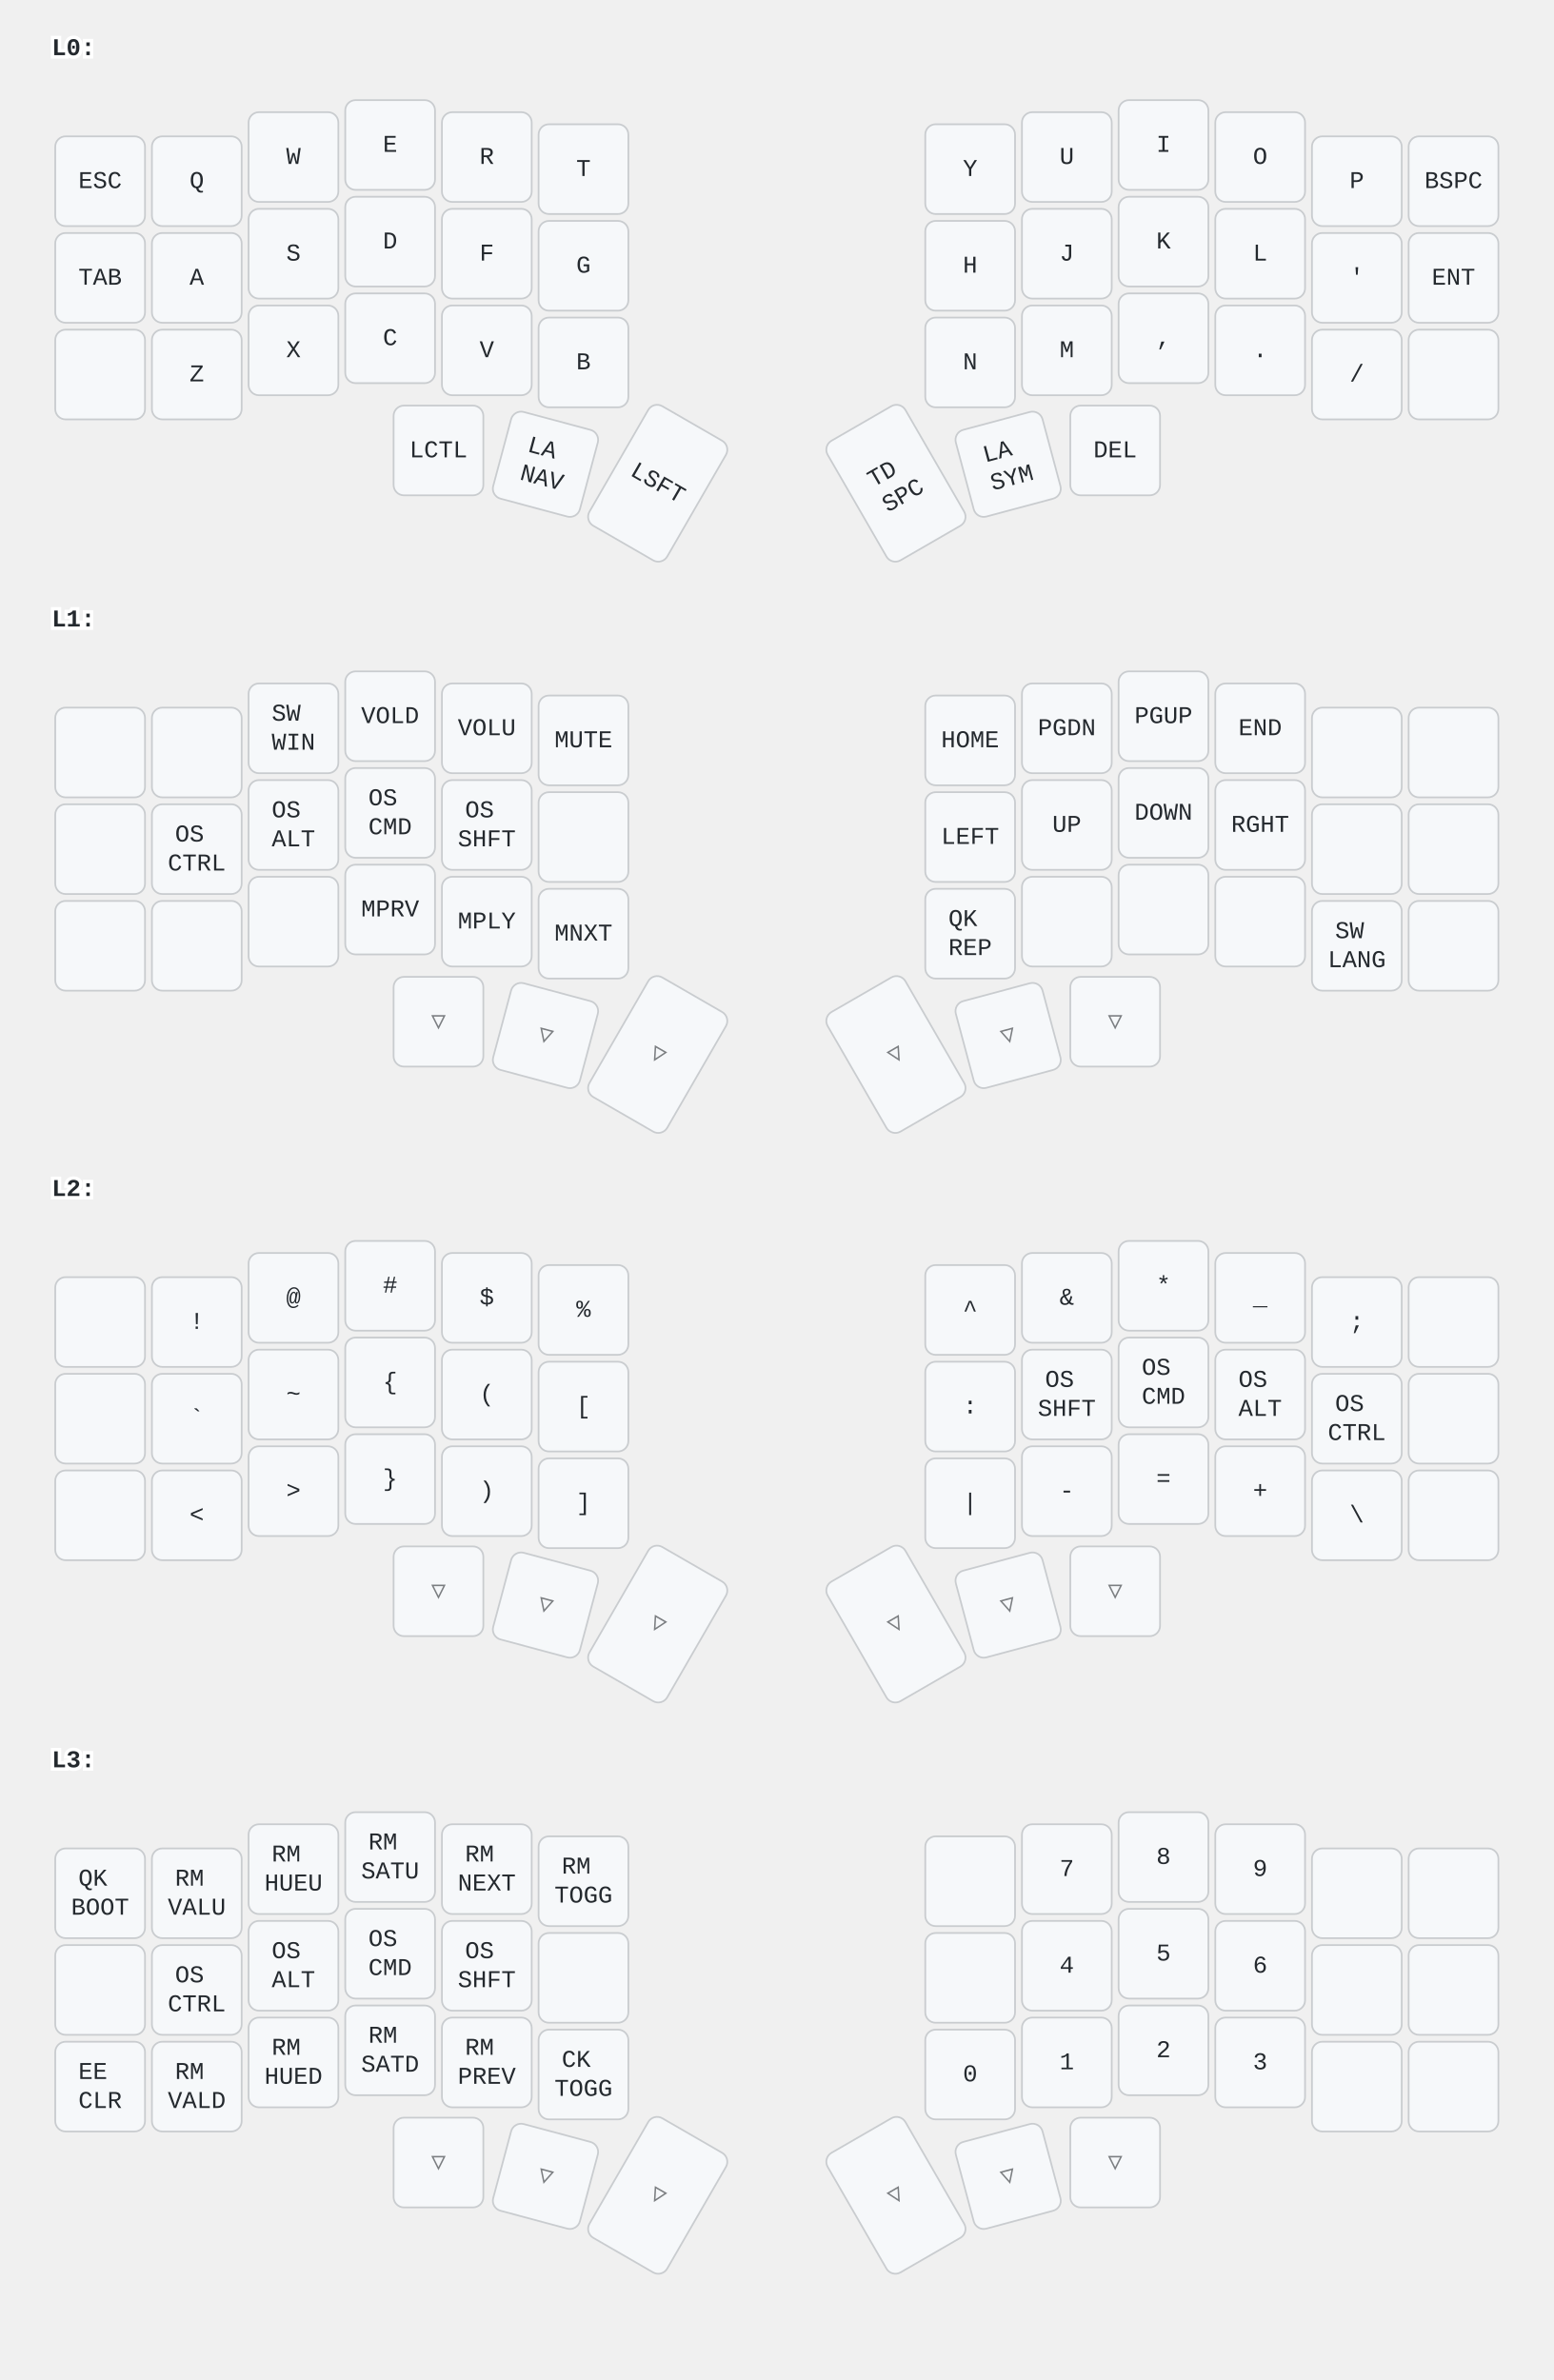
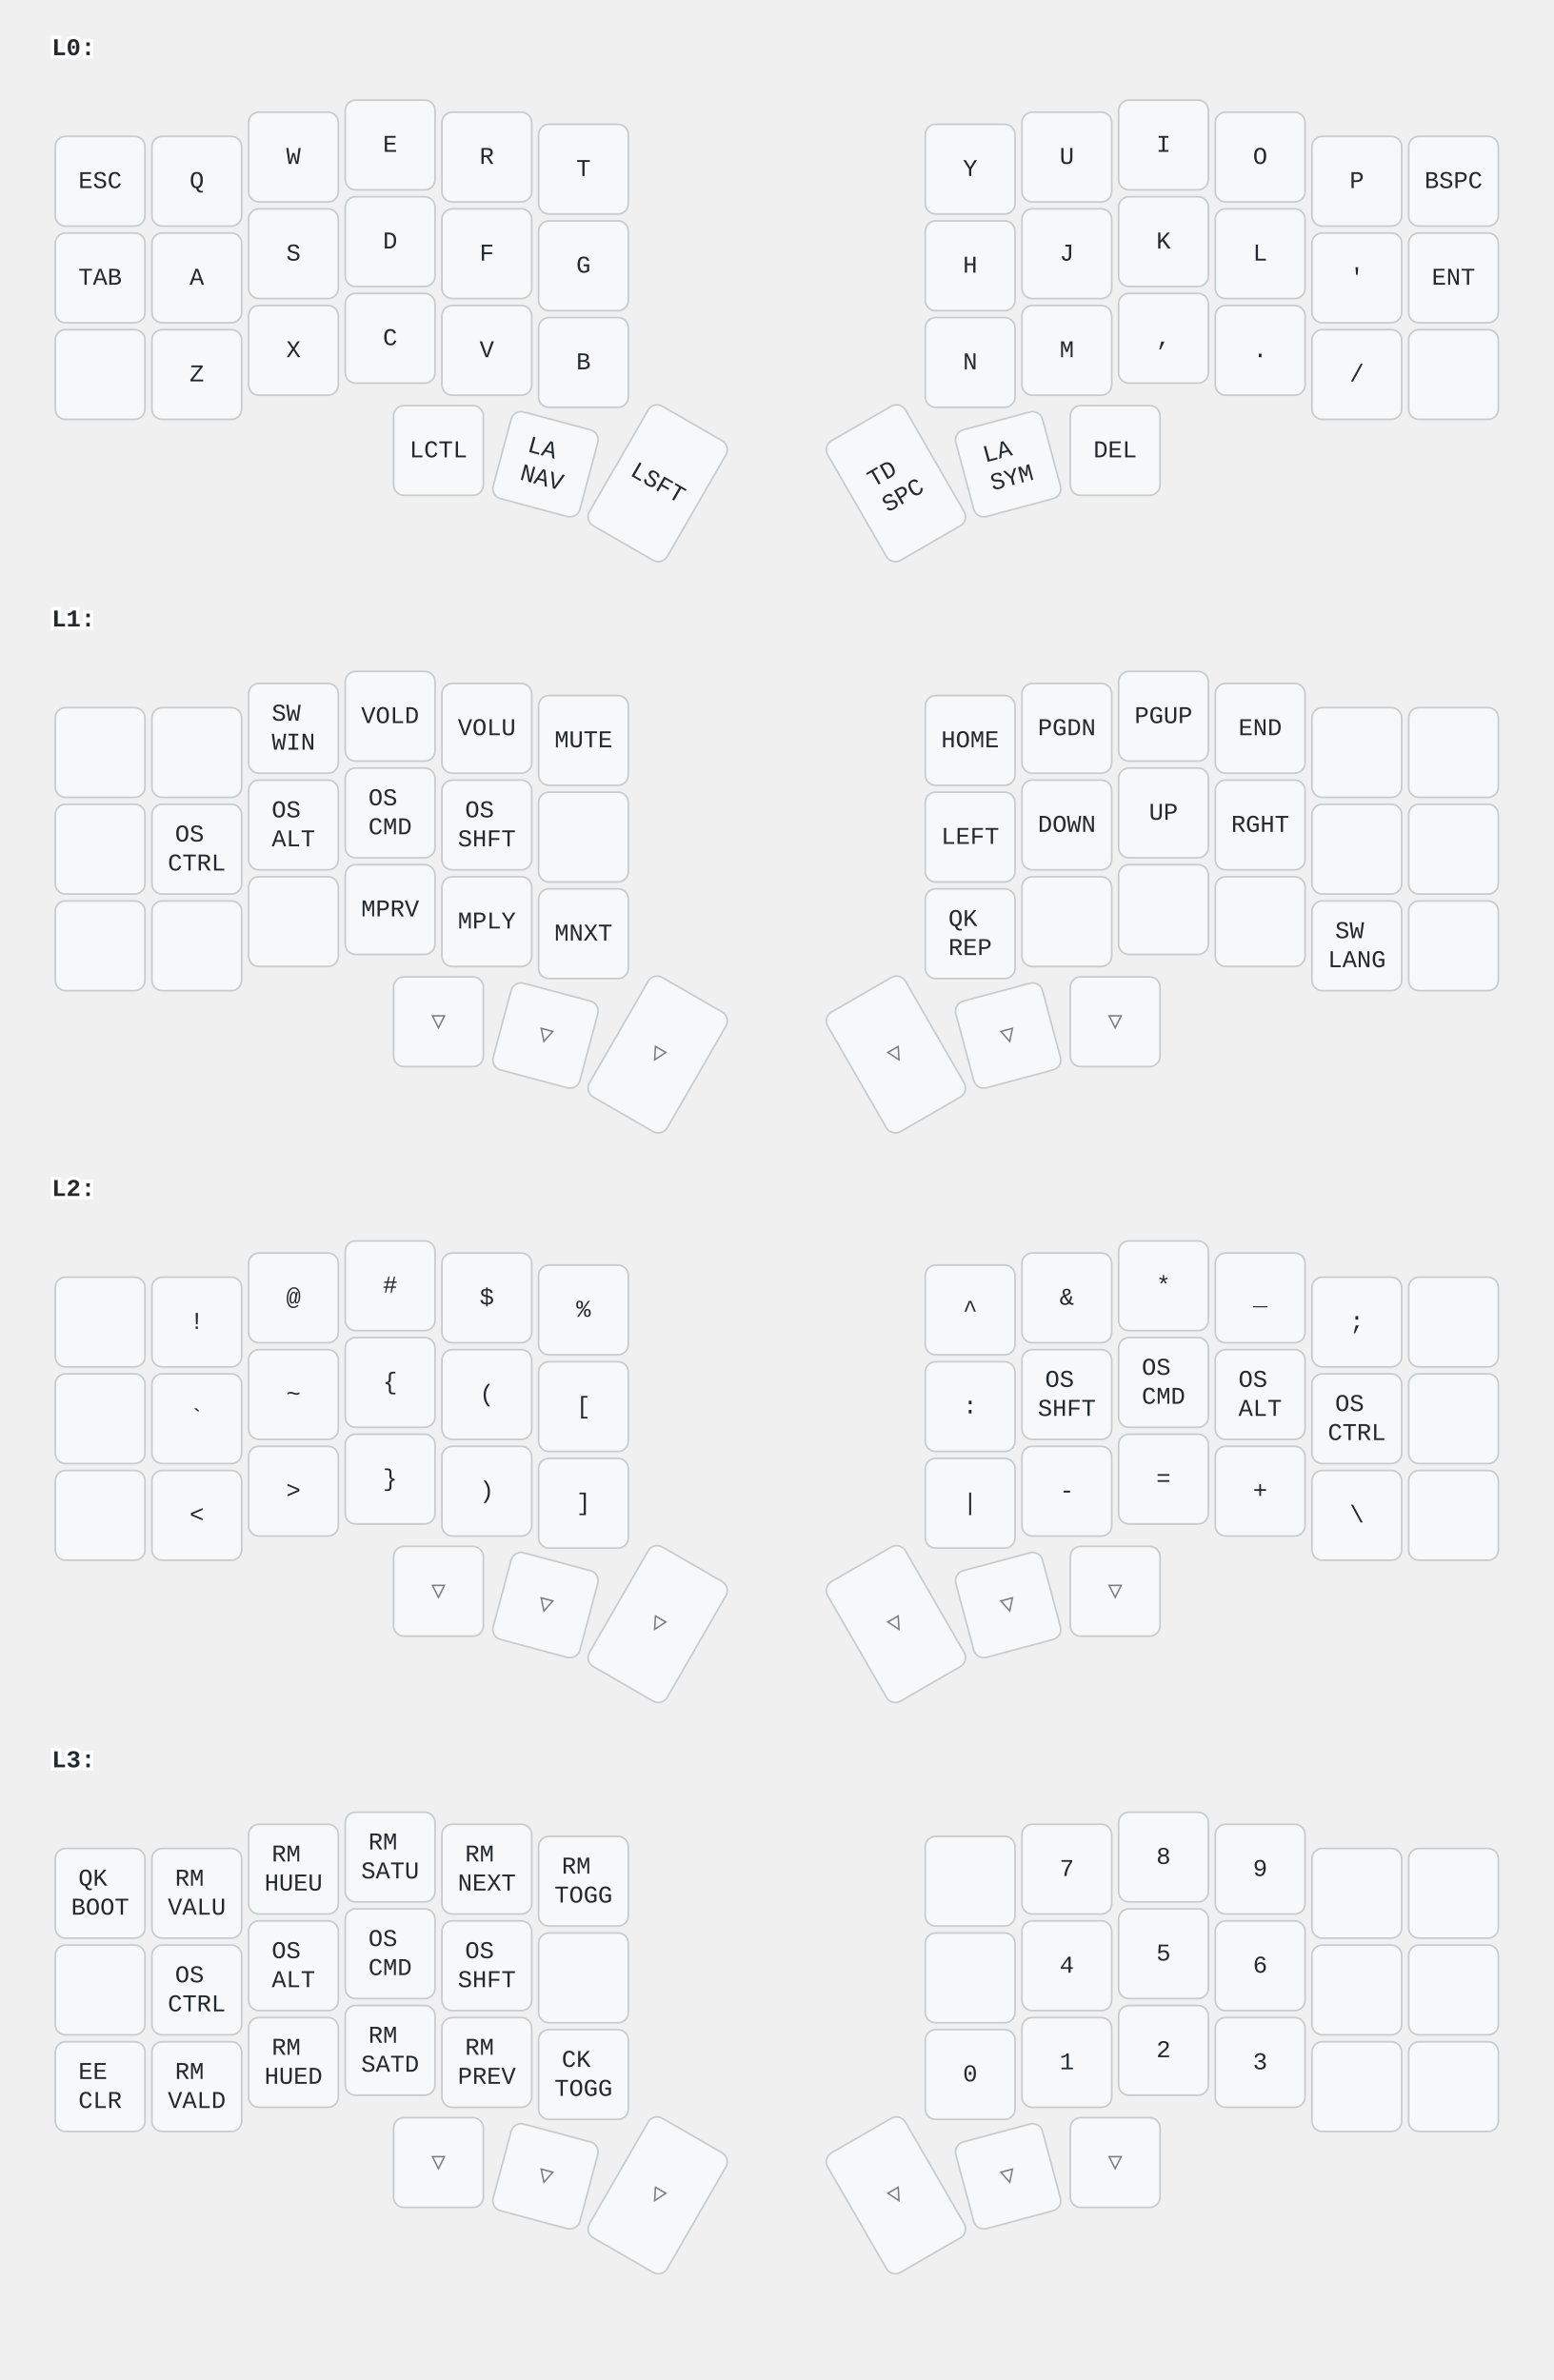
<svg xmlns="http://www.w3.org/2000/svg" width="900" height="1379" viewBox="0 0 900 1379" class="keymap">
  <style>/* inherit to force styles through use tags */
svg path {
    fill: inherit;
}

/* font and background color specifications */
svg.keymap {
    font-family: SFMono-Regular,Consolas,Liberation Mono,Menlo,monospace;
    font-size: 14px;
    font-kerning: normal;
    text-rendering: optimizeLegibility;
    fill: #24292e;
}

/* default key styling */
rect.key {
    fill: #f6f8fa;
}

rect.key, rect.combo {
    stroke: #c9cccf;
    stroke-width: 1;
}

/* default key side styling, only used is draw_key_sides is set */
rect.side {
    filter: brightness(90%);
}

/* color accent for combo boxes */
rect.combo, rect.combo-separate {
    fill: #cdf;
}

/* color accent for held keys */
rect.held, rect.combo.held {
    fill: #fdd;
}

/* color accent for ghost (optional) keys */
rect.ghost, rect.combo.ghost {
    stroke-dasharray: 4, 4;
    stroke-width: 2;
}

text {
    text-anchor: middle;
    dominant-baseline: middle;
}

/* styling for layer labels */
text.label {
    font-weight: bold;
    text-anchor: start;
    stroke: white;
    stroke-width: 4;
    paint-order: stroke;
}

/* styling for optional footer */
text.footer {
    text-anchor: end;
    dominant-baseline: auto;
    stroke: white;
    stroke-width: 4;
    paint-order: stroke;
}

/* styling for combo tap, and key non-tap label text */
text.combo, text.hold, text.shifted, text.left, text.right {
    font-size: 11px;
}

text.hold {
    text-anchor: middle;
    dominant-baseline: auto;
}

text.shifted {
    text-anchor: middle;
    dominant-baseline: hanging;
}

text.left {
    text-anchor: start;
}

text.right {
    text-anchor: end;
}

text.layer-activator {
    text-decoration: underline;
}

/* styling for hold/shifted label text in combo box */
text.combo.hold, text.combo.shifted, text.combo.left, text.combo.right {
    font-size: 8px;
}

/* lighter symbol for transparent keys */
text.trans {
    fill: #7b7e81;
}

/* styling for combo dendrons */
path.combo {
    stroke-width: 1;
    stroke: gray;
    fill: none;
}

/* Start Tabler Icons Cleanup */
/* cannot use height/width with glyphs */
.icon-tabler &gt; path {
    fill: inherit;
    stroke: inherit;
    stroke-width: 2;
}
/* hide tabler's default box */
.icon-tabler &gt; path[stroke="none"][fill="none"] {
    visibility: hidden;
}
/* End Tabler Icons Cleanup */
</style>
  <g transform="translate(30, 0)" class="layer-L0">
    <text x="0" y="28" class="label" id="L0">L0:</text>
    <g transform="translate(0, 56)">
      <g transform="translate(28, 49)" class="key keypos-0">
        <rect rx="6" ry="6" x="-26" y="-26" width="52" height="52" class="key" />
        <text x="0" y="0" class="key tap">ESC</text>
      </g>
      <g transform="translate(84, 49)" class="key keypos-1">
        <rect rx="6" ry="6" x="-26" y="-26" width="52" height="52" class="key" />
        <text x="0" y="0" class="key tap">Q</text>
      </g>
      <g transform="translate(140, 35)" class="key keypos-2">
        <rect rx="6" ry="6" x="-26" y="-26" width="52" height="52" class="key" />
        <text x="0" y="0" class="key tap">W</text>
      </g>
      <g transform="translate(196, 28)" class="key keypos-3">
        <rect rx="6" ry="6" x="-26" y="-26" width="52" height="52" class="key" />
        <text x="0" y="0" class="key tap">E</text>
      </g>
      <g transform="translate(252, 35)" class="key keypos-4">
        <rect rx="6" ry="6" x="-26" y="-26" width="52" height="52" class="key" />
        <text x="0" y="0" class="key tap">R</text>
      </g>
      <g transform="translate(308, 42)" class="key keypos-5">
        <rect rx="6" ry="6" x="-26" y="-26" width="52" height="52" class="key" />
        <text x="0" y="0" class="key tap">T</text>
      </g>
      <g transform="translate(532, 42)" class="key keypos-6">
        <rect rx="6" ry="6" x="-26" y="-26" width="52" height="52" class="key" />
        <text x="0" y="0" class="key tap">Y</text>
      </g>
      <g transform="translate(588, 35)" class="key keypos-7">
        <rect rx="6" ry="6" x="-26" y="-26" width="52" height="52" class="key" />
        <text x="0" y="0" class="key tap">U</text>
      </g>
      <g transform="translate(644, 28)" class="key keypos-8">
        <rect rx="6" ry="6" x="-26" y="-26" width="52" height="52" class="key" />
        <text x="0" y="0" class="key tap">I</text>
      </g>
      <g transform="translate(700, 35)" class="key keypos-9">
        <rect rx="6" ry="6" x="-26" y="-26" width="52" height="52" class="key" />
        <text x="0" y="0" class="key tap">O</text>
      </g>
      <g transform="translate(756, 49)" class="key keypos-10">
        <rect rx="6" ry="6" x="-26" y="-26" width="52" height="52" class="key" />
        <text x="0" y="0" class="key tap">P</text>
      </g>
      <g transform="translate(812, 49)" class="key keypos-11">
        <rect rx="6" ry="6" x="-26" y="-26" width="52" height="52" class="key" />
        <text x="0" y="0" class="key tap">BSPC</text>
      </g>
      <g transform="translate(28, 105)" class="key keypos-12">
        <rect rx="6" ry="6" x="-26" y="-26" width="52" height="52" class="key" />
        <text x="0" y="0" class="key tap">TAB</text>
      </g>
      <g transform="translate(84, 105)" class="key keypos-13">
        <rect rx="6" ry="6" x="-26" y="-26" width="52" height="52" class="key" />
        <text x="0" y="0" class="key tap">A</text>
      </g>
      <g transform="translate(140, 91)" class="key keypos-14">
        <rect rx="6" ry="6" x="-26" y="-26" width="52" height="52" class="key" />
        <text x="0" y="0" class="key tap">S</text>
      </g>
      <g transform="translate(196, 84)" class="key keypos-15">
        <rect rx="6" ry="6" x="-26" y="-26" width="52" height="52" class="key" />
        <text x="0" y="0" class="key tap">D</text>
      </g>
      <g transform="translate(252, 91)" class="key keypos-16">
        <rect rx="6" ry="6" x="-26" y="-26" width="52" height="52" class="key" />
        <text x="0" y="0" class="key tap">F</text>
      </g>
      <g transform="translate(308, 98)" class="key keypos-17">
        <rect rx="6" ry="6" x="-26" y="-26" width="52" height="52" class="key" />
        <text x="0" y="0" class="key tap">G</text>
      </g>
      <g transform="translate(532, 98)" class="key keypos-18">
        <rect rx="6" ry="6" x="-26" y="-26" width="52" height="52" class="key" />
        <text x="0" y="0" class="key tap">H</text>
      </g>
      <g transform="translate(588, 91)" class="key keypos-19">
        <rect rx="6" ry="6" x="-26" y="-26" width="52" height="52" class="key" />
        <text x="0" y="0" class="key tap">J</text>
      </g>
      <g transform="translate(644, 84)" class="key keypos-20">
        <rect rx="6" ry="6" x="-26" y="-26" width="52" height="52" class="key" />
        <text x="0" y="0" class="key tap">K</text>
      </g>
      <g transform="translate(700, 91)" class="key keypos-21">
        <rect rx="6" ry="6" x="-26" y="-26" width="52" height="52" class="key" />
        <text x="0" y="0" class="key tap">L</text>
      </g>
      <g transform="translate(756, 105)" class="key keypos-22">
        <rect rx="6" ry="6" x="-26" y="-26" width="52" height="52" class="key" />
        <text x="0" y="0" class="key tap">'</text>
      </g>
      <g transform="translate(812, 105)" class="key keypos-23">
        <rect rx="6" ry="6" x="-26" y="-26" width="52" height="52" class="key" />
        <text x="0" y="0" class="key tap">ENT</text>
      </g>
      <g transform="translate(28, 161)" class="key keypos-24">
        <rect rx="6" ry="6" x="-26" y="-26" width="52" height="52" class="key" />
      </g>
      <g transform="translate(84, 161)" class="key keypos-25">
        <rect rx="6" ry="6" x="-26" y="-26" width="52" height="52" class="key" />
        <text x="0" y="0" class="key tap">Z</text>
      </g>
      <g transform="translate(140, 147)" class="key keypos-26">
        <rect rx="6" ry="6" x="-26" y="-26" width="52" height="52" class="key" />
        <text x="0" y="0" class="key tap">X</text>
      </g>
      <g transform="translate(196, 140)" class="key keypos-27">
        <rect rx="6" ry="6" x="-26" y="-26" width="52" height="52" class="key" />
        <text x="0" y="0" class="key tap">C</text>
      </g>
      <g transform="translate(252, 147)" class="key keypos-28">
        <rect rx="6" ry="6" x="-26" y="-26" width="52" height="52" class="key" />
        <text x="0" y="0" class="key tap">V</text>
      </g>
      <g transform="translate(308, 154)" class="key keypos-29">
        <rect rx="6" ry="6" x="-26" y="-26" width="52" height="52" class="key" />
        <text x="0" y="0" class="key tap">B</text>
      </g>
      <g transform="translate(532, 154)" class="key keypos-30">
        <rect rx="6" ry="6" x="-26" y="-26" width="52" height="52" class="key" />
        <text x="0" y="0" class="key tap">N</text>
      </g>
      <g transform="translate(588, 147)" class="key keypos-31">
        <rect rx="6" ry="6" x="-26" y="-26" width="52" height="52" class="key" />
        <text x="0" y="0" class="key tap">M</text>
      </g>
      <g transform="translate(644, 140)" class="key keypos-32">
        <rect rx="6" ry="6" x="-26" y="-26" width="52" height="52" class="key" />
        <text x="0" y="0" class="key tap">,</text>
      </g>
      <g transform="translate(700, 147)" class="key keypos-33">
        <rect rx="6" ry="6" x="-26" y="-26" width="52" height="52" class="key" />
        <text x="0" y="0" class="key tap">.</text>
      </g>
      <g transform="translate(756, 161)" class="key keypos-34">
        <rect rx="6" ry="6" x="-26" y="-26" width="52" height="52" class="key" />
        <text x="0" y="0" class="key tap">/</text>
      </g>
      <g transform="translate(812, 161)" class="key keypos-35">
        <rect rx="6" ry="6" x="-26" y="-26" width="52" height="52" class="key" />
      </g>
      <g transform="translate(224, 205)" class="key keypos-36">
        <rect rx="6" ry="6" x="-26" y="-26" width="52" height="52" class="key" />
        <text x="0" y="0" class="key tap">LCTL</text>
      </g>
      <g transform="translate(286, 213) rotate(15.0)" class="key keypos-37">
        <rect rx="6" ry="6" x="-26" y="-26" width="52" height="52" class="key" />
        <text x="0" y="0" class="key tap">
          <tspan x="0" dy="-0.6em">LA</tspan>
          <tspan x="0" dy="1.2em">NAV</tspan>
        </text>
      </g>
      <g transform="translate(351, 224) rotate(30.0)" class="key keypos-38">
        <rect rx="6" ry="6" x="-26" y="-40" width="52" height="80" class="key" />
        <text x="0" y="0" class="key tap">LSFT</text>
      </g>
      <g transform="translate(489, 224) rotate(-30.0)" class="key keypos-39">
        <rect rx="6" ry="6" x="-26" y="-40" width="52" height="80" class="key" />
        <text x="0" y="0" class="key tap">
          <tspan x="0" dy="-0.6em">TD</tspan>
          <tspan x="0" dy="1.2em">SPC</tspan>
        </text>
      </g>
      <g transform="translate(554, 213) rotate(-15.0)" class="key keypos-40">
        <rect rx="6" ry="6" x="-26" y="-26" width="52" height="52" class="key" />
        <text x="0" y="0" class="key tap">
          <tspan x="0" dy="-0.6em">LA</tspan>
          <tspan x="0" dy="1.2em">SYM</tspan>
        </text>
      </g>
      <g transform="translate(616, 205)" class="key keypos-41">
        <rect rx="6" ry="6" x="-26" y="-26" width="52" height="52" class="key" />
        <text x="0" y="0" class="key tap">DEL</text>
      </g>
    </g>
  </g>
  <g transform="translate(30, 331)" class="layer-L1">
    <text x="0" y="28" class="label" id="L1">L1:</text>
    <g transform="translate(0, 56)">
      <g transform="translate(28, 49)" class="key keypos-0">
        <rect rx="6" ry="6" x="-26" y="-26" width="52" height="52" class="key" />
      </g>
      <g transform="translate(84, 49)" class="key keypos-1">
        <rect rx="6" ry="6" x="-26" y="-26" width="52" height="52" class="key" />
      </g>
      <g transform="translate(140, 35)" class="key keypos-2">
        <rect rx="6" ry="6" x="-26" y="-26" width="52" height="52" class="key" />
        <text x="0" y="0" class="key tap">
          <tspan x="0" dy="-0.6em">SW</tspan>
          <tspan x="0" dy="1.2em">WIN</tspan>
        </text>
      </g>
      <g transform="translate(196, 28)" class="key keypos-3">
        <rect rx="6" ry="6" x="-26" y="-26" width="52" height="52" class="key" />
        <text x="0" y="0" class="key tap">VOLD</text>
      </g>
      <g transform="translate(252, 35)" class="key keypos-4">
        <rect rx="6" ry="6" x="-26" y="-26" width="52" height="52" class="key" />
        <text x="0" y="0" class="key tap">VOLU</text>
      </g>
      <g transform="translate(308, 42)" class="key keypos-5">
        <rect rx="6" ry="6" x="-26" y="-26" width="52" height="52" class="key" />
        <text x="0" y="0" class="key tap">MUTE</text>
      </g>
      <g transform="translate(532, 42)" class="key keypos-6">
        <rect rx="6" ry="6" x="-26" y="-26" width="52" height="52" class="key" />
        <text x="0" y="0" class="key tap">HOME</text>
      </g>
      <g transform="translate(588, 35)" class="key keypos-7">
        <rect rx="6" ry="6" x="-26" y="-26" width="52" height="52" class="key" />
        <text x="0" y="0" class="key tap">PGDN</text>
      </g>
      <g transform="translate(644, 28)" class="key keypos-8">
        <rect rx="6" ry="6" x="-26" y="-26" width="52" height="52" class="key" />
        <text x="0" y="0" class="key tap">PGUP</text>
      </g>
      <g transform="translate(700, 35)" class="key keypos-9">
        <rect rx="6" ry="6" x="-26" y="-26" width="52" height="52" class="key" />
        <text x="0" y="0" class="key tap">END</text>
      </g>
      <g transform="translate(756, 49)" class="key keypos-10">
        <rect rx="6" ry="6" x="-26" y="-26" width="52" height="52" class="key" />
      </g>
      <g transform="translate(812, 49)" class="key keypos-11">
        <rect rx="6" ry="6" x="-26" y="-26" width="52" height="52" class="key" />
      </g>
      <g transform="translate(28, 105)" class="key keypos-12">
        <rect rx="6" ry="6" x="-26" y="-26" width="52" height="52" class="key" />
      </g>
      <g transform="translate(84, 105)" class="key keypos-13">
        <rect rx="6" ry="6" x="-26" y="-26" width="52" height="52" class="key" />
        <text x="0" y="0" class="key tap">
          <tspan x="0" dy="-0.6em">OS</tspan>
          <tspan x="0" dy="1.2em">CTRL</tspan>
        </text>
      </g>
      <g transform="translate(140, 91)" class="key keypos-14">
        <rect rx="6" ry="6" x="-26" y="-26" width="52" height="52" class="key" />
        <text x="0" y="0" class="key tap">
          <tspan x="0" dy="-0.6em">OS</tspan>
          <tspan x="0" dy="1.2em">ALT</tspan>
        </text>
      </g>
      <g transform="translate(196, 84)" class="key keypos-15">
        <rect rx="6" ry="6" x="-26" y="-26" width="52" height="52" class="key" />
        <text x="0" y="0" class="key tap">
          <tspan x="0" dy="-0.6em">OS</tspan>
          <tspan x="0" dy="1.2em">CMD</tspan>
        </text>
      </g>
      <g transform="translate(252, 91)" class="key keypos-16">
        <rect rx="6" ry="6" x="-26" y="-26" width="52" height="52" class="key" />
        <text x="0" y="0" class="key tap">
          <tspan x="0" dy="-0.6em">OS</tspan>
          <tspan x="0" dy="1.2em">SHFT</tspan>
        </text>
      </g>
      <g transform="translate(308, 98)" class="key keypos-17">
        <rect rx="6" ry="6" x="-26" y="-26" width="52" height="52" class="key" />
      </g>
      <g transform="translate(532, 98)" class="key keypos-18">
        <rect rx="6" ry="6" x="-26" y="-26" width="52" height="52" class="key" />
        <text x="0" y="0" class="key tap">LEFT</text>
      </g>
      <g transform="translate(588, 91)" class="key keypos-19">
        <rect rx="6" ry="6" x="-26" y="-26" width="52" height="52" class="key" />
+         <text x="0" y="0" class="key tap">DOWN</text>
+       </g>
+       <g transform="translate(644, 84)" class="key keypos-20">
+         <rect rx="6" ry="6" x="-26" y="-26" width="52" height="52" class="key" />
        <text x="0" y="0" class="key tap">UP</text>
-       </g>
-       <g transform="translate(644, 84)" class="key keypos-20">
-         <rect rx="6" ry="6" x="-26" y="-26" width="52" height="52" class="key" />
-         <text x="0" y="0" class="key tap">DOWN</text>
      </g>
      <g transform="translate(700, 91)" class="key keypos-21">
        <rect rx="6" ry="6" x="-26" y="-26" width="52" height="52" class="key" />
        <text x="0" y="0" class="key tap">RGHT</text>
      </g>
      <g transform="translate(756, 105)" class="key keypos-22">
        <rect rx="6" ry="6" x="-26" y="-26" width="52" height="52" class="key" />
      </g>
      <g transform="translate(812, 105)" class="key keypos-23">
        <rect rx="6" ry="6" x="-26" y="-26" width="52" height="52" class="key" />
      </g>
      <g transform="translate(28, 161)" class="key keypos-24">
        <rect rx="6" ry="6" x="-26" y="-26" width="52" height="52" class="key" />
      </g>
      <g transform="translate(84, 161)" class="key keypos-25">
        <rect rx="6" ry="6" x="-26" y="-26" width="52" height="52" class="key" />
      </g>
      <g transform="translate(140, 147)" class="key keypos-26">
        <rect rx="6" ry="6" x="-26" y="-26" width="52" height="52" class="key" />
      </g>
      <g transform="translate(196, 140)" class="key keypos-27">
        <rect rx="6" ry="6" x="-26" y="-26" width="52" height="52" class="key" />
        <text x="0" y="0" class="key tap">MPRV</text>
      </g>
      <g transform="translate(252, 147)" class="key keypos-28">
        <rect rx="6" ry="6" x="-26" y="-26" width="52" height="52" class="key" />
        <text x="0" y="0" class="key tap">MPLY</text>
      </g>
      <g transform="translate(308, 154)" class="key keypos-29">
        <rect rx="6" ry="6" x="-26" y="-26" width="52" height="52" class="key" />
        <text x="0" y="0" class="key tap">MNXT</text>
      </g>
      <g transform="translate(532, 154)" class="key keypos-30">
        <rect rx="6" ry="6" x="-26" y="-26" width="52" height="52" class="key" />
        <text x="0" y="0" class="key tap">
          <tspan x="0" dy="-0.6em">QK</tspan>
          <tspan x="0" dy="1.2em">REP</tspan>
        </text>
      </g>
      <g transform="translate(588, 147)" class="key keypos-31">
        <rect rx="6" ry="6" x="-26" y="-26" width="52" height="52" class="key" />
      </g>
      <g transform="translate(644, 140)" class="key keypos-32">
        <rect rx="6" ry="6" x="-26" y="-26" width="52" height="52" class="key" />
      </g>
      <g transform="translate(700, 147)" class="key keypos-33">
        <rect rx="6" ry="6" x="-26" y="-26" width="52" height="52" class="key" />
      </g>
      <g transform="translate(756, 161)" class="key keypos-34">
        <rect rx="6" ry="6" x="-26" y="-26" width="52" height="52" class="key" />
        <text x="0" y="0" class="key tap">
          <tspan x="0" dy="-0.6em">SW</tspan>
          <tspan x="0" dy="1.2em">LANG</tspan>
        </text>
      </g>
      <g transform="translate(812, 161)" class="key keypos-35">
        <rect rx="6" ry="6" x="-26" y="-26" width="52" height="52" class="key" />
      </g>
      <g transform="translate(224, 205)" class="key trans keypos-36">
        <rect rx="6" ry="6" x="-26" y="-26" width="52" height="52" class="key trans" />
        <text x="0" y="0" class="key trans tap">▽</text>
      </g>
      <g transform="translate(286, 213) rotate(15.0)" class="key trans keypos-37">
        <rect rx="6" ry="6" x="-26" y="-26" width="52" height="52" class="key trans" />
        <text x="0" y="0" class="key trans tap">▽</text>
      </g>
      <g transform="translate(351, 224) rotate(30.0)" class="key trans keypos-38">
        <rect rx="6" ry="6" x="-26" y="-40" width="52" height="80" class="key trans" />
        <text x="0" y="0" class="key trans tap">▽</text>
      </g>
      <g transform="translate(489, 224) rotate(-30.0)" class="key trans keypos-39">
        <rect rx="6" ry="6" x="-26" y="-40" width="52" height="80" class="key trans" />
        <text x="0" y="0" class="key trans tap">▽</text>
      </g>
      <g transform="translate(554, 213) rotate(-15.0)" class="key trans keypos-40">
        <rect rx="6" ry="6" x="-26" y="-26" width="52" height="52" class="key trans" />
        <text x="0" y="0" class="key trans tap">▽</text>
      </g>
      <g transform="translate(616, 205)" class="key trans keypos-41">
        <rect rx="6" ry="6" x="-26" y="-26" width="52" height="52" class="key trans" />
        <text x="0" y="0" class="key trans tap">▽</text>
      </g>
    </g>
  </g>
  <g transform="translate(30, 661)" class="layer-L2">
    <text x="0" y="28" class="label" id="L2">L2:</text>
    <g transform="translate(0, 56)">
      <g transform="translate(28, 49)" class="key keypos-0">
        <rect rx="6" ry="6" x="-26" y="-26" width="52" height="52" class="key" />
      </g>
      <g transform="translate(84, 49)" class="key keypos-1">
        <rect rx="6" ry="6" x="-26" y="-26" width="52" height="52" class="key" />
        <text x="0" y="0" class="key tap">!</text>
      </g>
      <g transform="translate(140, 35)" class="key keypos-2">
        <rect rx="6" ry="6" x="-26" y="-26" width="52" height="52" class="key" />
        <text x="0" y="0" class="key tap">@</text>
      </g>
      <g transform="translate(196, 28)" class="key keypos-3">
        <rect rx="6" ry="6" x="-26" y="-26" width="52" height="52" class="key" />
        <text x="0" y="0" class="key tap">#</text>
      </g>
      <g transform="translate(252, 35)" class="key keypos-4">
        <rect rx="6" ry="6" x="-26" y="-26" width="52" height="52" class="key" />
        <text x="0" y="0" class="key tap">$</text>
      </g>
      <g transform="translate(308, 42)" class="key keypos-5">
        <rect rx="6" ry="6" x="-26" y="-26" width="52" height="52" class="key" />
        <text x="0" y="0" class="key tap">%</text>
      </g>
      <g transform="translate(532, 42)" class="key keypos-6">
        <rect rx="6" ry="6" x="-26" y="-26" width="52" height="52" class="key" />
        <text x="0" y="0" class="key tap">^</text>
      </g>
      <g transform="translate(588, 35)" class="key keypos-7">
        <rect rx="6" ry="6" x="-26" y="-26" width="52" height="52" class="key" />
        <text x="0" y="0" class="key tap">&amp;</text>
      </g>
      <g transform="translate(644, 28)" class="key keypos-8">
        <rect rx="6" ry="6" x="-26" y="-26" width="52" height="52" class="key" />
        <text x="0" y="0" class="key tap">*</text>
      </g>
      <g transform="translate(700, 35)" class="key keypos-9">
        <rect rx="6" ry="6" x="-26" y="-26" width="52" height="52" class="key" />
        <text x="0" y="0" class="key tap">_</text>
      </g>
      <g transform="translate(756, 49)" class="key keypos-10">
        <rect rx="6" ry="6" x="-26" y="-26" width="52" height="52" class="key" />
        <text x="0" y="0" class="key tap">;</text>
      </g>
      <g transform="translate(812, 49)" class="key keypos-11">
        <rect rx="6" ry="6" x="-26" y="-26" width="52" height="52" class="key" />
      </g>
      <g transform="translate(28, 105)" class="key keypos-12">
        <rect rx="6" ry="6" x="-26" y="-26" width="52" height="52" class="key" />
      </g>
      <g transform="translate(84, 105)" class="key keypos-13">
        <rect rx="6" ry="6" x="-26" y="-26" width="52" height="52" class="key" />
        <text x="0" y="0" class="key tap">`</text>
      </g>
      <g transform="translate(140, 91)" class="key keypos-14">
        <rect rx="6" ry="6" x="-26" y="-26" width="52" height="52" class="key" />
        <text x="0" y="0" class="key tap">~</text>
      </g>
      <g transform="translate(196, 84)" class="key keypos-15">
        <rect rx="6" ry="6" x="-26" y="-26" width="52" height="52" class="key" />
        <text x="0" y="0" class="key tap">{</text>
      </g>
      <g transform="translate(252, 91)" class="key keypos-16">
        <rect rx="6" ry="6" x="-26" y="-26" width="52" height="52" class="key" />
        <text x="0" y="0" class="key tap">(</text>
      </g>
      <g transform="translate(308, 98)" class="key keypos-17">
        <rect rx="6" ry="6" x="-26" y="-26" width="52" height="52" class="key" />
        <text x="0" y="0" class="key tap">[</text>
      </g>
      <g transform="translate(532, 98)" class="key keypos-18">
        <rect rx="6" ry="6" x="-26" y="-26" width="52" height="52" class="key" />
        <text x="0" y="0" class="key tap">:</text>
      </g>
      <g transform="translate(588, 91)" class="key keypos-19">
        <rect rx="6" ry="6" x="-26" y="-26" width="52" height="52" class="key" />
        <text x="0" y="0" class="key tap">
          <tspan x="0" dy="-0.6em">OS</tspan>
          <tspan x="0" dy="1.2em">SHFT</tspan>
        </text>
      </g>
      <g transform="translate(644, 84)" class="key keypos-20">
        <rect rx="6" ry="6" x="-26" y="-26" width="52" height="52" class="key" />
        <text x="0" y="0" class="key tap">
          <tspan x="0" dy="-0.6em">OS</tspan>
          <tspan x="0" dy="1.2em">CMD</tspan>
        </text>
      </g>
      <g transform="translate(700, 91)" class="key keypos-21">
        <rect rx="6" ry="6" x="-26" y="-26" width="52" height="52" class="key" />
        <text x="0" y="0" class="key tap">
          <tspan x="0" dy="-0.6em">OS</tspan>
          <tspan x="0" dy="1.2em">ALT</tspan>
        </text>
      </g>
      <g transform="translate(756, 105)" class="key keypos-22">
        <rect rx="6" ry="6" x="-26" y="-26" width="52" height="52" class="key" />
        <text x="0" y="0" class="key tap">
          <tspan x="0" dy="-0.6em">OS</tspan>
          <tspan x="0" dy="1.2em">CTRL</tspan>
        </text>
      </g>
      <g transform="translate(812, 105)" class="key keypos-23">
        <rect rx="6" ry="6" x="-26" y="-26" width="52" height="52" class="key" />
      </g>
      <g transform="translate(28, 161)" class="key keypos-24">
        <rect rx="6" ry="6" x="-26" y="-26" width="52" height="52" class="key" />
      </g>
      <g transform="translate(84, 161)" class="key keypos-25">
        <rect rx="6" ry="6" x="-26" y="-26" width="52" height="52" class="key" />
        <text x="0" y="0" class="key tap">&lt;</text>
      </g>
      <g transform="translate(140, 147)" class="key keypos-26">
        <rect rx="6" ry="6" x="-26" y="-26" width="52" height="52" class="key" />
        <text x="0" y="0" class="key tap">&gt;</text>
      </g>
      <g transform="translate(196, 140)" class="key keypos-27">
        <rect rx="6" ry="6" x="-26" y="-26" width="52" height="52" class="key" />
        <text x="0" y="0" class="key tap">}</text>
      </g>
      <g transform="translate(252, 147)" class="key keypos-28">
        <rect rx="6" ry="6" x="-26" y="-26" width="52" height="52" class="key" />
        <text x="0" y="0" class="key tap">)</text>
      </g>
      <g transform="translate(308, 154)" class="key keypos-29">
        <rect rx="6" ry="6" x="-26" y="-26" width="52" height="52" class="key" />
        <text x="0" y="0" class="key tap">]</text>
      </g>
      <g transform="translate(532, 154)" class="key keypos-30">
        <rect rx="6" ry="6" x="-26" y="-26" width="52" height="52" class="key" />
        <text x="0" y="0" class="key tap">|</text>
      </g>
      <g transform="translate(588, 147)" class="key keypos-31">
        <rect rx="6" ry="6" x="-26" y="-26" width="52" height="52" class="key" />
        <text x="0" y="0" class="key tap">-</text>
      </g>
      <g transform="translate(644, 140)" class="key keypos-32">
        <rect rx="6" ry="6" x="-26" y="-26" width="52" height="52" class="key" />
        <text x="0" y="0" class="key tap">=</text>
      </g>
      <g transform="translate(700, 147)" class="key keypos-33">
        <rect rx="6" ry="6" x="-26" y="-26" width="52" height="52" class="key" />
        <text x="0" y="0" class="key tap">+</text>
      </g>
      <g transform="translate(756, 161)" class="key keypos-34">
        <rect rx="6" ry="6" x="-26" y="-26" width="52" height="52" class="key" />
        <text x="0" y="0" class="key tap">\</text>
      </g>
      <g transform="translate(812, 161)" class="key keypos-35">
        <rect rx="6" ry="6" x="-26" y="-26" width="52" height="52" class="key" />
      </g>
      <g transform="translate(224, 205)" class="key trans keypos-36">
        <rect rx="6" ry="6" x="-26" y="-26" width="52" height="52" class="key trans" />
        <text x="0" y="0" class="key trans tap">▽</text>
      </g>
      <g transform="translate(286, 213) rotate(15.0)" class="key trans keypos-37">
        <rect rx="6" ry="6" x="-26" y="-26" width="52" height="52" class="key trans" />
        <text x="0" y="0" class="key trans tap">▽</text>
      </g>
      <g transform="translate(351, 224) rotate(30.0)" class="key trans keypos-38">
        <rect rx="6" ry="6" x="-26" y="-40" width="52" height="80" class="key trans" />
        <text x="0" y="0" class="key trans tap">▽</text>
      </g>
      <g transform="translate(489, 224) rotate(-30.0)" class="key trans keypos-39">
        <rect rx="6" ry="6" x="-26" y="-40" width="52" height="80" class="key trans" />
        <text x="0" y="0" class="key trans tap">▽</text>
      </g>
      <g transform="translate(554, 213) rotate(-15.0)" class="key trans keypos-40">
        <rect rx="6" ry="6" x="-26" y="-26" width="52" height="52" class="key trans" />
        <text x="0" y="0" class="key trans tap">▽</text>
      </g>
      <g transform="translate(616, 205)" class="key trans keypos-41">
        <rect rx="6" ry="6" x="-26" y="-26" width="52" height="52" class="key trans" />
        <text x="0" y="0" class="key trans tap">▽</text>
      </g>
    </g>
  </g>
  <g transform="translate(30, 992)" class="layer-L3">
    <text x="0" y="28" class="label" id="L3">L3:</text>
    <g transform="translate(0, 56)">
      <g transform="translate(28, 49)" class="key keypos-0">
        <rect rx="6" ry="6" x="-26" y="-26" width="52" height="52" class="key" />
        <text x="0" y="0" class="key tap">
          <tspan x="0" dy="-0.6em">QK</tspan>
          <tspan x="0" dy="1.2em">BOOT</tspan>
        </text>
      </g>
      <g transform="translate(84, 49)" class="key keypos-1">
        <rect rx="6" ry="6" x="-26" y="-26" width="52" height="52" class="key" />
        <text x="0" y="0" class="key tap">
          <tspan x="0" dy="-0.6em">RM</tspan>
          <tspan x="0" dy="1.2em">VALU</tspan>
        </text>
      </g>
      <g transform="translate(140, 35)" class="key keypos-2">
        <rect rx="6" ry="6" x="-26" y="-26" width="52" height="52" class="key" />
        <text x="0" y="0" class="key tap">
          <tspan x="0" dy="-0.6em">RM</tspan>
          <tspan x="0" dy="1.2em">HUEU</tspan>
        </text>
      </g>
      <g transform="translate(196, 28)" class="key keypos-3">
        <rect rx="6" ry="6" x="-26" y="-26" width="52" height="52" class="key" />
        <text x="0" y="0" class="key tap">
          <tspan x="0" dy="-0.6em">RM</tspan>
          <tspan x="0" dy="1.2em">SATU</tspan>
        </text>
      </g>
      <g transform="translate(252, 35)" class="key keypos-4">
        <rect rx="6" ry="6" x="-26" y="-26" width="52" height="52" class="key" />
        <text x="0" y="0" class="key tap">
          <tspan x="0" dy="-0.6em">RM</tspan>
          <tspan x="0" dy="1.2em">NEXT</tspan>
        </text>
      </g>
      <g transform="translate(308, 42)" class="key keypos-5">
        <rect rx="6" ry="6" x="-26" y="-26" width="52" height="52" class="key" />
        <text x="0" y="0" class="key tap">
          <tspan x="0" dy="-0.6em">RM</tspan>
          <tspan x="0" dy="1.2em">TOGG</tspan>
        </text>
      </g>
      <g transform="translate(532, 42)" class="key keypos-6">
        <rect rx="6" ry="6" x="-26" y="-26" width="52" height="52" class="key" />
      </g>
      <g transform="translate(588, 35)" class="key keypos-7">
        <rect rx="6" ry="6" x="-26" y="-26" width="52" height="52" class="key" />
        <text x="0" y="0" class="key tap">7</text>
      </g>
      <g transform="translate(644, 28)" class="key keypos-8">
        <rect rx="6" ry="6" x="-26" y="-26" width="52" height="52" class="key" />
        <text x="0" y="0" class="key tap">8</text>
      </g>
      <g transform="translate(700, 35)" class="key keypos-9">
        <rect rx="6" ry="6" x="-26" y="-26" width="52" height="52" class="key" />
        <text x="0" y="0" class="key tap">9</text>
      </g>
      <g transform="translate(756, 49)" class="key keypos-10">
        <rect rx="6" ry="6" x="-26" y="-26" width="52" height="52" class="key" />
      </g>
      <g transform="translate(812, 49)" class="key keypos-11">
        <rect rx="6" ry="6" x="-26" y="-26" width="52" height="52" class="key" />
      </g>
      <g transform="translate(28, 105)" class="key keypos-12">
        <rect rx="6" ry="6" x="-26" y="-26" width="52" height="52" class="key" />
      </g>
      <g transform="translate(84, 105)" class="key keypos-13">
        <rect rx="6" ry="6" x="-26" y="-26" width="52" height="52" class="key" />
        <text x="0" y="0" class="key tap">
          <tspan x="0" dy="-0.6em">OS</tspan>
          <tspan x="0" dy="1.2em">CTRL</tspan>
        </text>
      </g>
      <g transform="translate(140, 91)" class="key keypos-14">
        <rect rx="6" ry="6" x="-26" y="-26" width="52" height="52" class="key" />
        <text x="0" y="0" class="key tap">
          <tspan x="0" dy="-0.6em">OS</tspan>
          <tspan x="0" dy="1.2em">ALT</tspan>
        </text>
      </g>
      <g transform="translate(196, 84)" class="key keypos-15">
        <rect rx="6" ry="6" x="-26" y="-26" width="52" height="52" class="key" />
        <text x="0" y="0" class="key tap">
          <tspan x="0" dy="-0.6em">OS</tspan>
          <tspan x="0" dy="1.2em">CMD</tspan>
        </text>
      </g>
      <g transform="translate(252, 91)" class="key keypos-16">
        <rect rx="6" ry="6" x="-26" y="-26" width="52" height="52" class="key" />
        <text x="0" y="0" class="key tap">
          <tspan x="0" dy="-0.6em">OS</tspan>
          <tspan x="0" dy="1.2em">SHFT</tspan>
        </text>
      </g>
      <g transform="translate(308, 98)" class="key keypos-17">
        <rect rx="6" ry="6" x="-26" y="-26" width="52" height="52" class="key" />
      </g>
      <g transform="translate(532, 98)" class="key keypos-18">
        <rect rx="6" ry="6" x="-26" y="-26" width="52" height="52" class="key" />
      </g>
      <g transform="translate(588, 91)" class="key keypos-19">
        <rect rx="6" ry="6" x="-26" y="-26" width="52" height="52" class="key" />
        <text x="0" y="0" class="key tap">4</text>
      </g>
      <g transform="translate(644, 84)" class="key keypos-20">
        <rect rx="6" ry="6" x="-26" y="-26" width="52" height="52" class="key" />
        <text x="0" y="0" class="key tap">5</text>
      </g>
      <g transform="translate(700, 91)" class="key keypos-21">
        <rect rx="6" ry="6" x="-26" y="-26" width="52" height="52" class="key" />
        <text x="0" y="0" class="key tap">6</text>
      </g>
      <g transform="translate(756, 105)" class="key keypos-22">
        <rect rx="6" ry="6" x="-26" y="-26" width="52" height="52" class="key" />
      </g>
      <g transform="translate(812, 105)" class="key keypos-23">
        <rect rx="6" ry="6" x="-26" y="-26" width="52" height="52" class="key" />
      </g>
      <g transform="translate(28, 161)" class="key keypos-24">
        <rect rx="6" ry="6" x="-26" y="-26" width="52" height="52" class="key" />
        <text x="0" y="0" class="key tap">
          <tspan x="0" dy="-0.6em">EE</tspan>
          <tspan x="0" dy="1.2em">CLR</tspan>
        </text>
      </g>
      <g transform="translate(84, 161)" class="key keypos-25">
        <rect rx="6" ry="6" x="-26" y="-26" width="52" height="52" class="key" />
        <text x="0" y="0" class="key tap">
          <tspan x="0" dy="-0.6em">RM</tspan>
          <tspan x="0" dy="1.2em">VALD</tspan>
        </text>
      </g>
      <g transform="translate(140, 147)" class="key keypos-26">
        <rect rx="6" ry="6" x="-26" y="-26" width="52" height="52" class="key" />
        <text x="0" y="0" class="key tap">
          <tspan x="0" dy="-0.6em">RM</tspan>
          <tspan x="0" dy="1.2em">HUED</tspan>
        </text>
      </g>
      <g transform="translate(196, 140)" class="key keypos-27">
        <rect rx="6" ry="6" x="-26" y="-26" width="52" height="52" class="key" />
        <text x="0" y="0" class="key tap">
          <tspan x="0" dy="-0.6em">RM</tspan>
          <tspan x="0" dy="1.2em">SATD</tspan>
        </text>
      </g>
      <g transform="translate(252, 147)" class="key keypos-28">
        <rect rx="6" ry="6" x="-26" y="-26" width="52" height="52" class="key" />
        <text x="0" y="0" class="key tap">
          <tspan x="0" dy="-0.6em">RM</tspan>
          <tspan x="0" dy="1.2em">PREV</tspan>
        </text>
      </g>
      <g transform="translate(308, 154)" class="key keypos-29">
        <rect rx="6" ry="6" x="-26" y="-26" width="52" height="52" class="key" />
        <text x="0" y="0" class="key tap">
          <tspan x="0" dy="-0.6em">CK</tspan>
          <tspan x="0" dy="1.2em">TOGG</tspan>
        </text>
      </g>
      <g transform="translate(532, 154)" class="key keypos-30">
        <rect rx="6" ry="6" x="-26" y="-26" width="52" height="52" class="key" />
        <text x="0" y="0" class="key tap">0</text>
      </g>
      <g transform="translate(588, 147)" class="key keypos-31">
        <rect rx="6" ry="6" x="-26" y="-26" width="52" height="52" class="key" />
        <text x="0" y="0" class="key tap">1</text>
      </g>
      <g transform="translate(644, 140)" class="key keypos-32">
        <rect rx="6" ry="6" x="-26" y="-26" width="52" height="52" class="key" />
        <text x="0" y="0" class="key tap">2</text>
      </g>
      <g transform="translate(700, 147)" class="key keypos-33">
        <rect rx="6" ry="6" x="-26" y="-26" width="52" height="52" class="key" />
        <text x="0" y="0" class="key tap">3</text>
      </g>
      <g transform="translate(756, 161)" class="key keypos-34">
        <rect rx="6" ry="6" x="-26" y="-26" width="52" height="52" class="key" />
      </g>
      <g transform="translate(812, 161)" class="key keypos-35">
        <rect rx="6" ry="6" x="-26" y="-26" width="52" height="52" class="key" />
      </g>
      <g transform="translate(224, 205)" class="key trans keypos-36">
        <rect rx="6" ry="6" x="-26" y="-26" width="52" height="52" class="key trans" />
        <text x="0" y="0" class="key trans tap">▽</text>
      </g>
      <g transform="translate(286, 213) rotate(15.0)" class="key trans keypos-37">
        <rect rx="6" ry="6" x="-26" y="-26" width="52" height="52" class="key trans" />
        <text x="0" y="0" class="key trans tap">▽</text>
      </g>
      <g transform="translate(351, 224) rotate(30.0)" class="key trans keypos-38">
        <rect rx="6" ry="6" x="-26" y="-40" width="52" height="80" class="key trans" />
        <text x="0" y="0" class="key trans tap">▽</text>
      </g>
      <g transform="translate(489, 224) rotate(-30.0)" class="key trans keypos-39">
        <rect rx="6" ry="6" x="-26" y="-40" width="52" height="80" class="key trans" />
        <text x="0" y="0" class="key trans tap">▽</text>
      </g>
      <g transform="translate(554, 213) rotate(-15.0)" class="key trans keypos-40">
        <rect rx="6" ry="6" x="-26" y="-26" width="52" height="52" class="key trans" />
        <text x="0" y="0" class="key trans tap">▽</text>
      </g>
      <g transform="translate(616, 205)" class="key trans keypos-41">
        <rect rx="6" ry="6" x="-26" y="-26" width="52" height="52" class="key trans" />
        <text x="0" y="0" class="key trans tap">▽</text>
      </g>
    </g>
  </g>
</svg>
